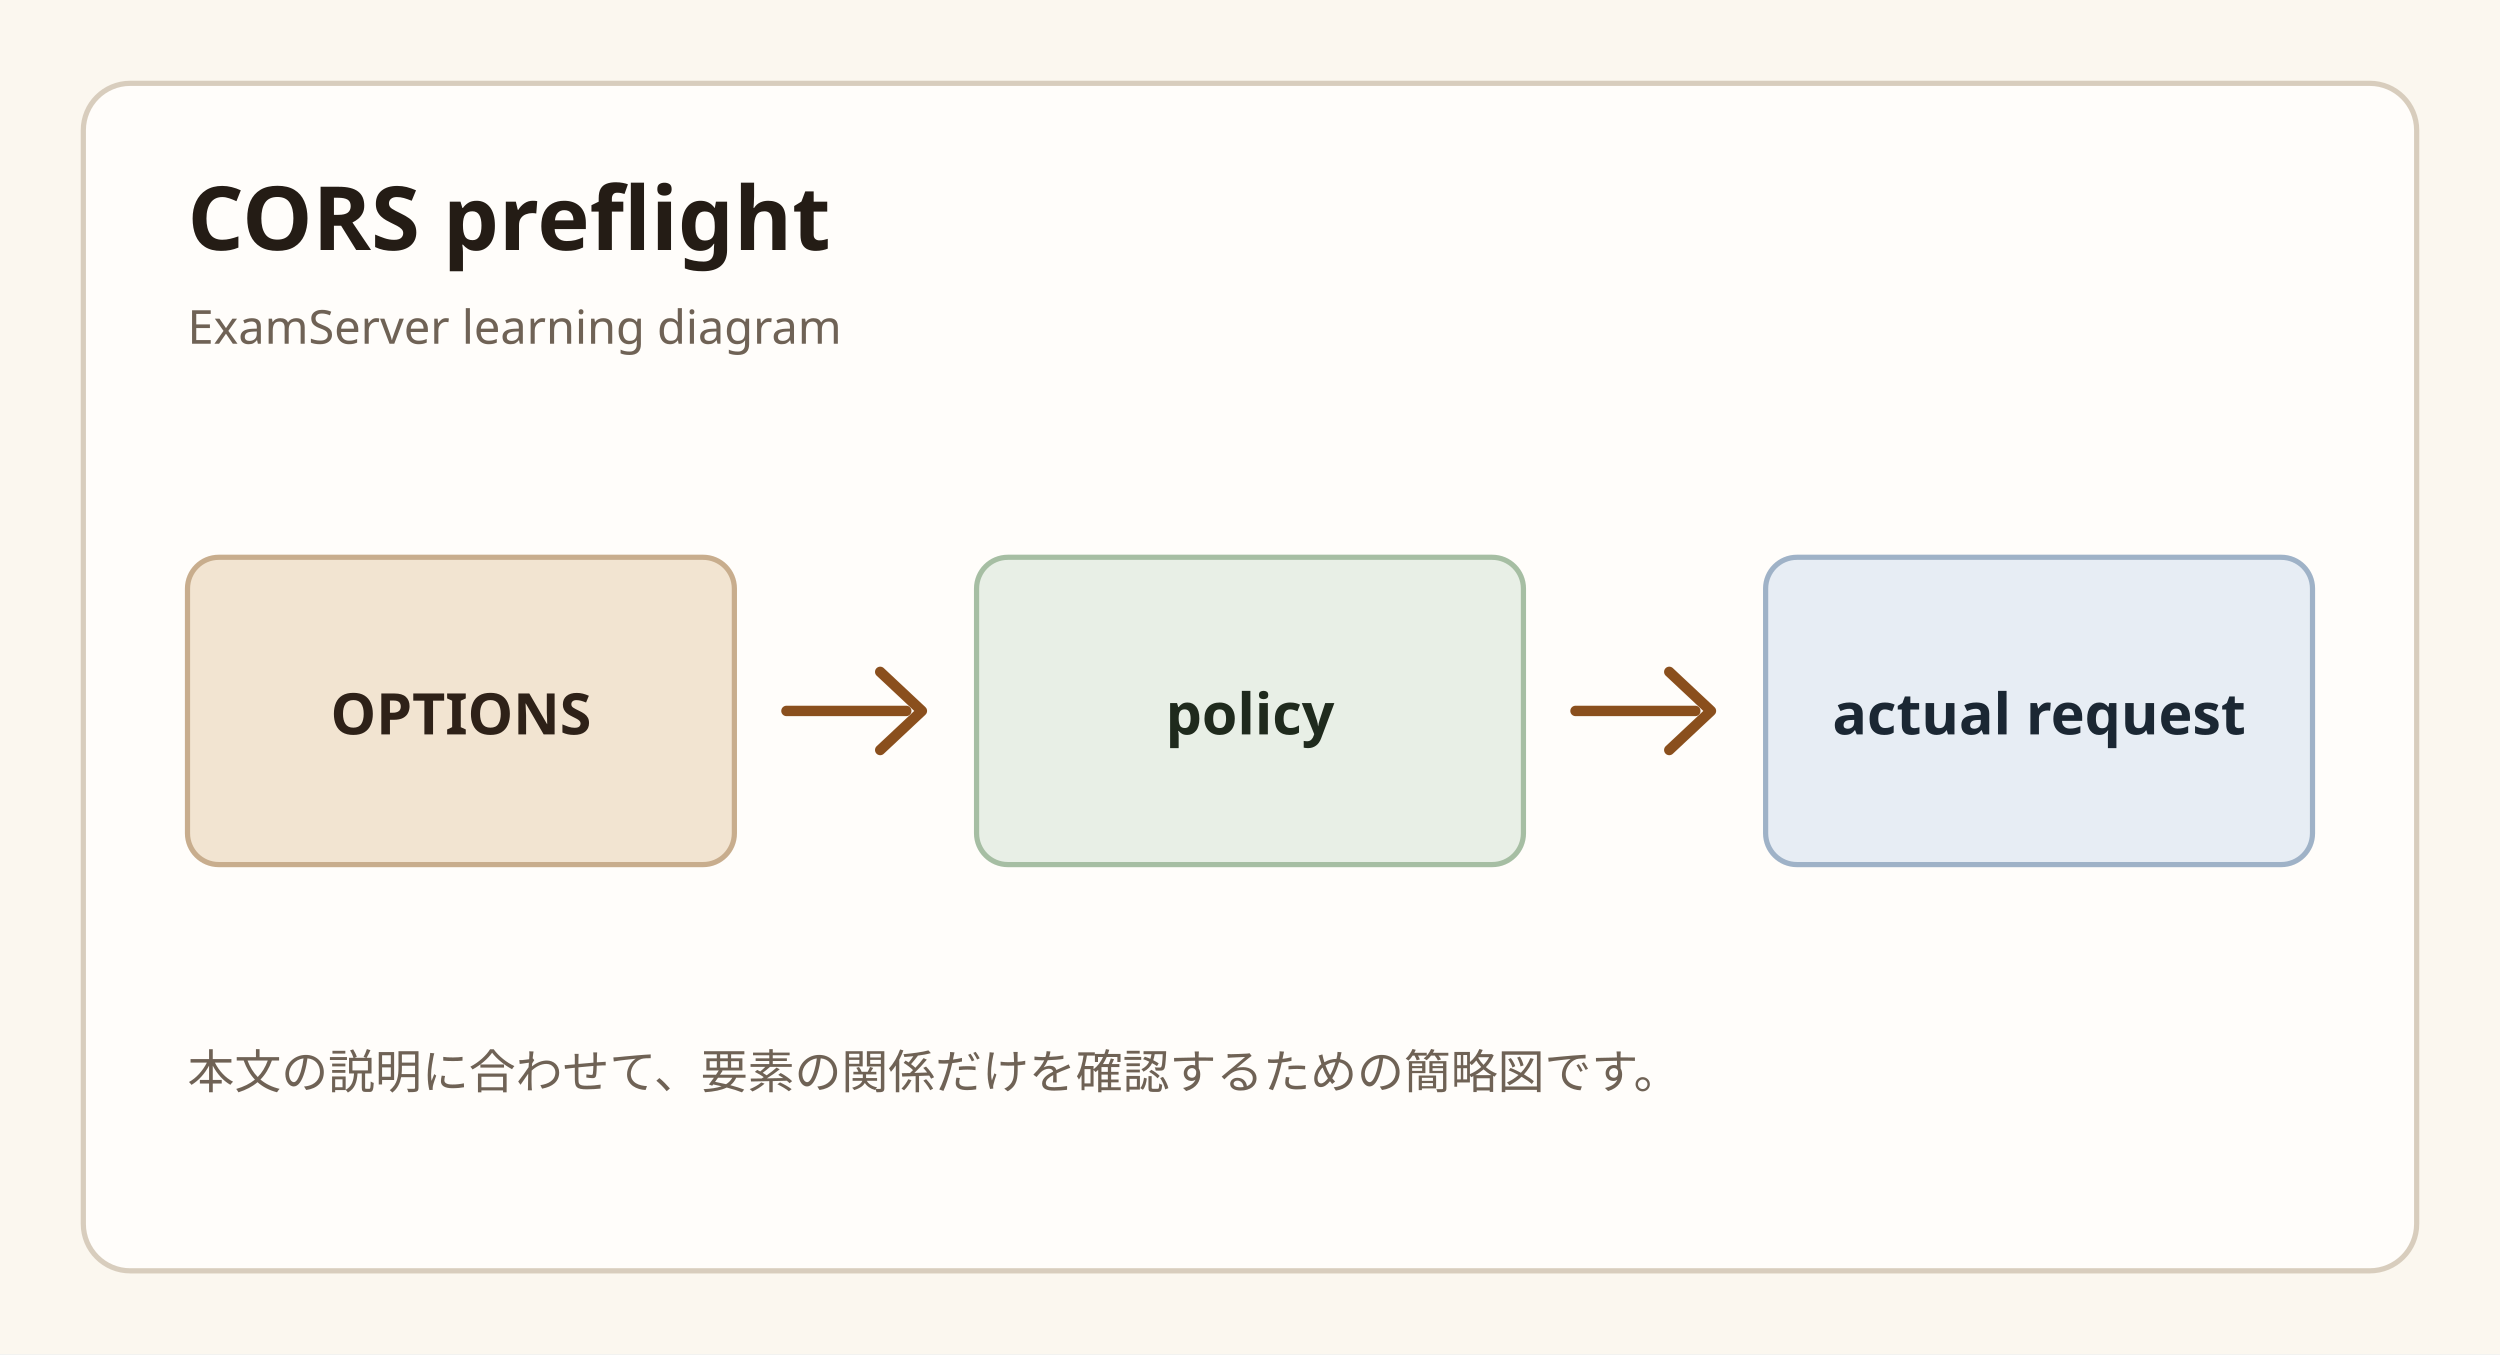
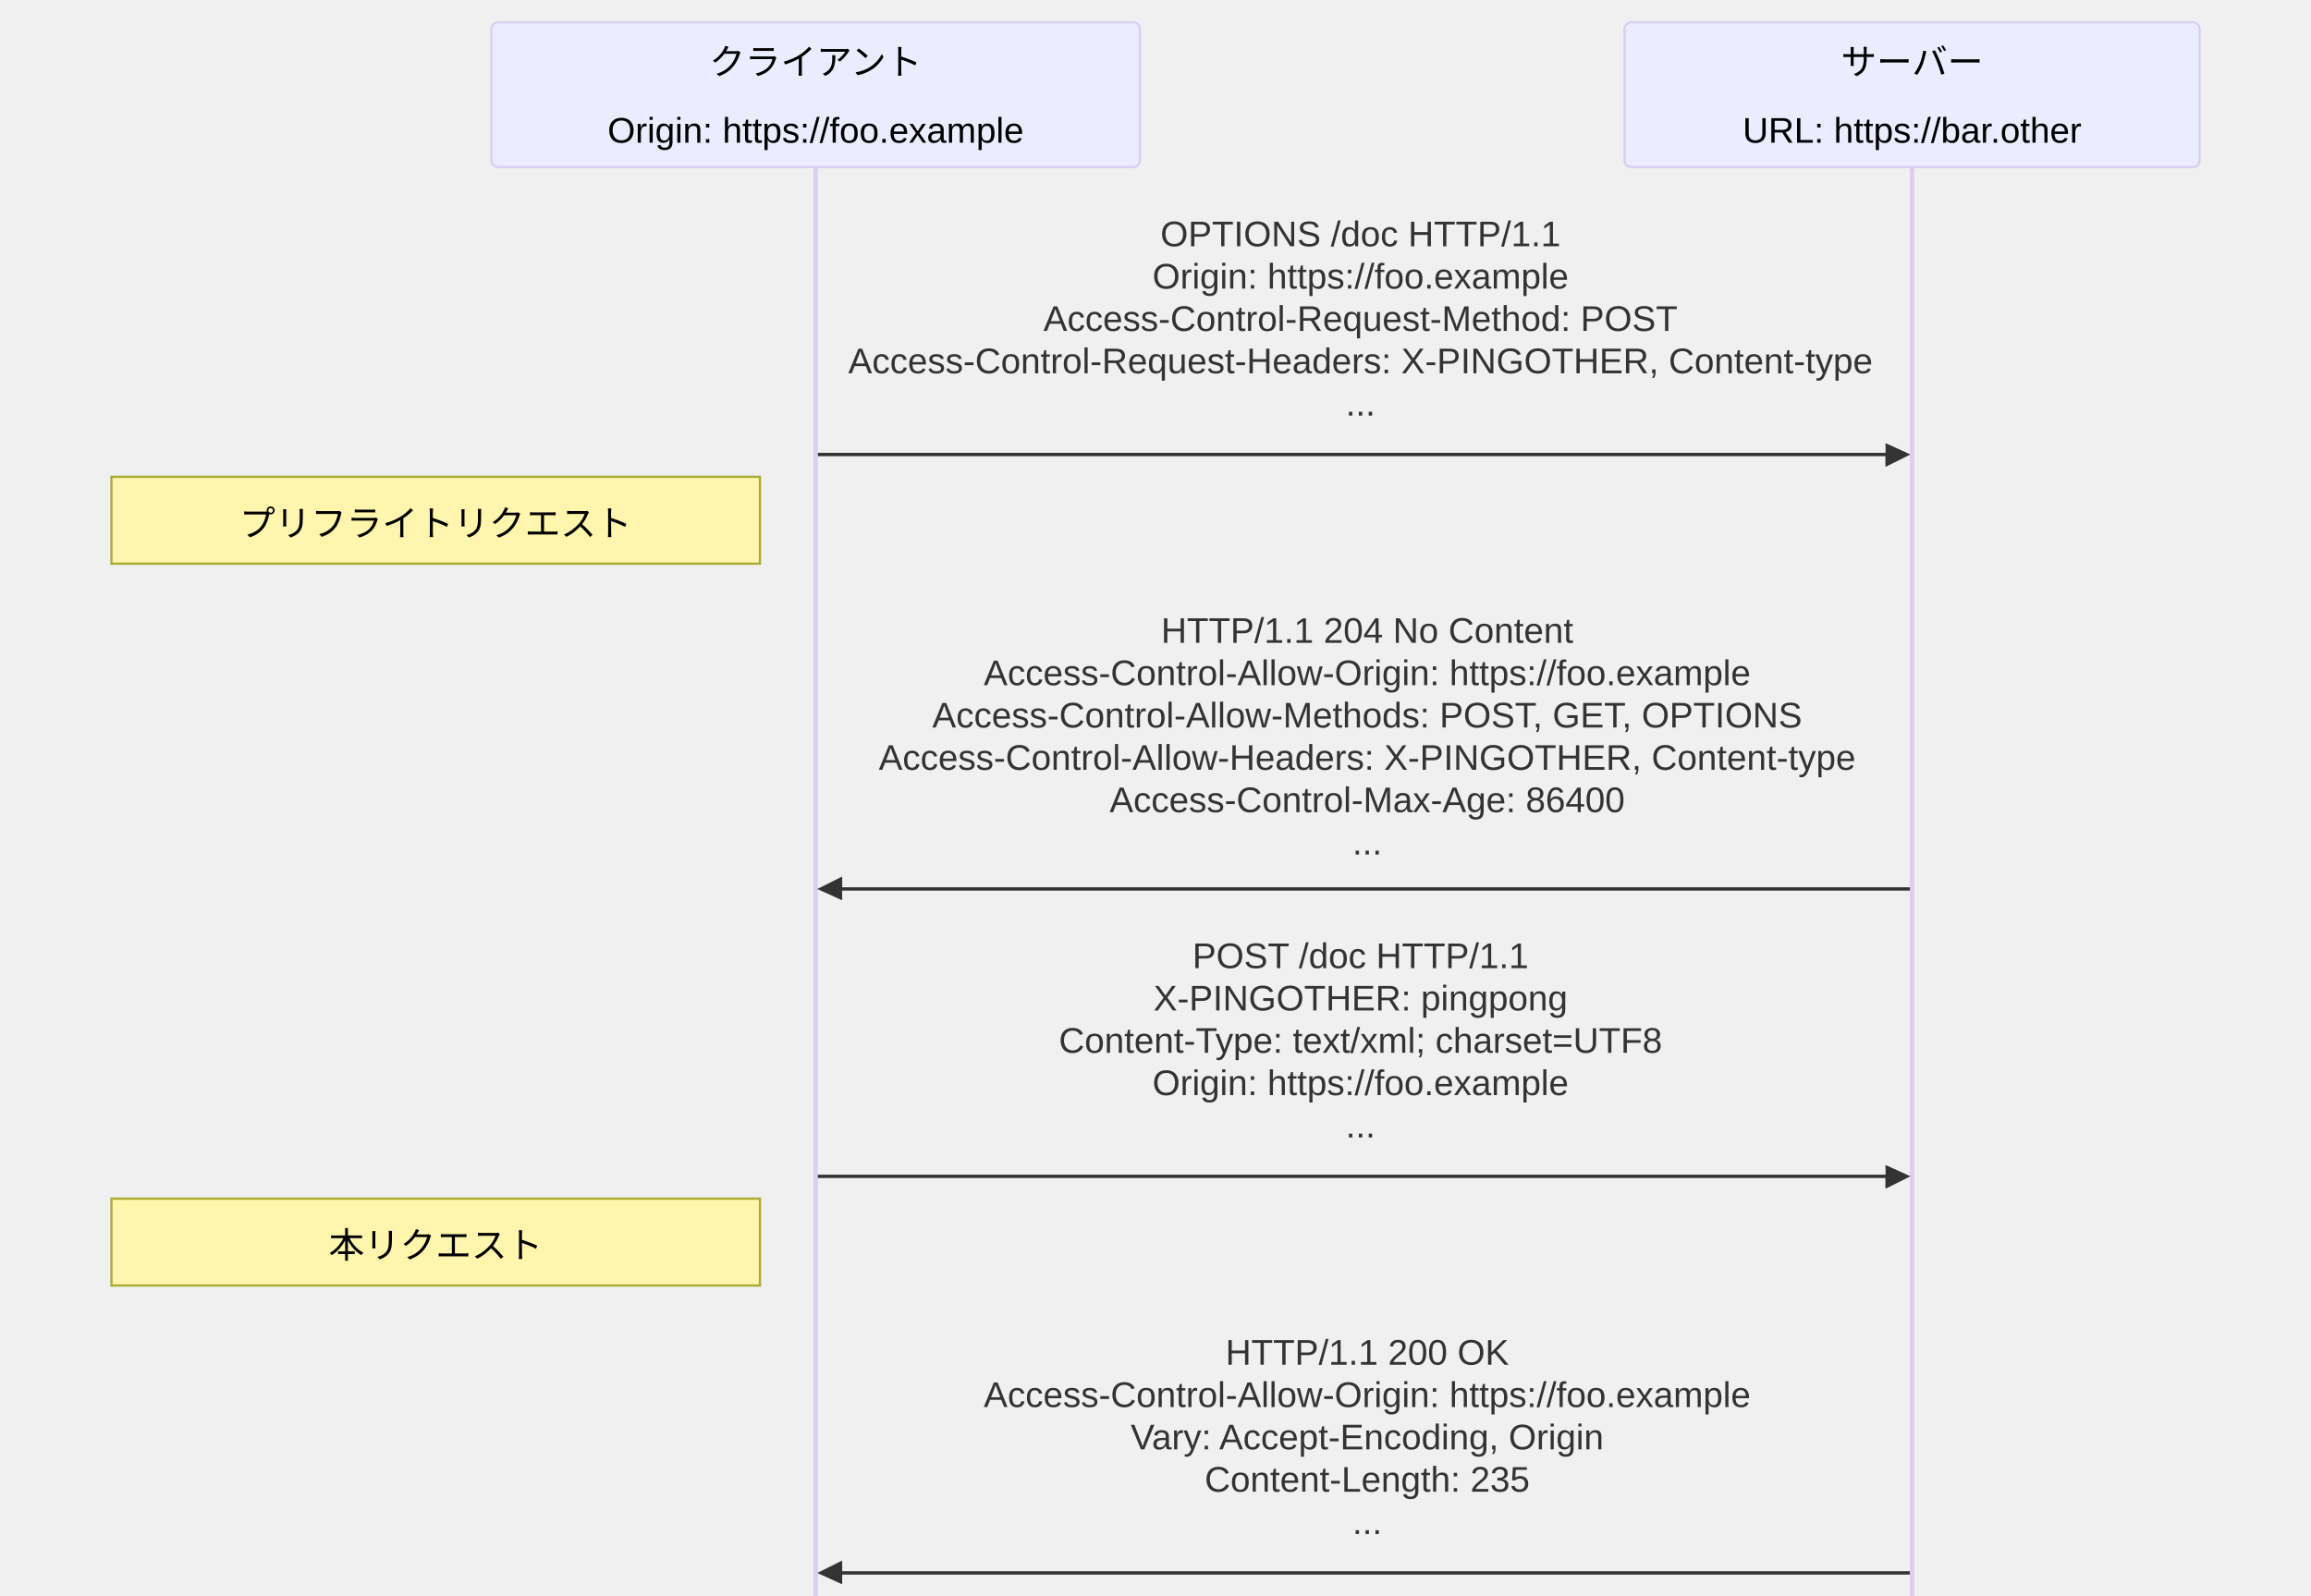
- <svg xmlns="http://www.w3.org/2000/svg" width="960" height="520" viewBox="0 0 960 520" role="img" aria-labelledby="title desc">
-   <rect width="960" height="520" fill="#fbf7ef" />
-   <rect x="32" y="32" width="896" height="456" rx="18" fill="#fffdfa" stroke="#d8cdbd" stroke-width="2" />
-   <text x="72" y="96" font-family="system-ui, sans-serif" font-size="34" font-weight="700" fill="#241c15">CORS preflight</text>
-   <text x="72" y="132" font-family="system-ui, sans-serif" font-size="18" fill="#6f6255">ExamServer learning diagram</text>
-   <g font-family="system-ui, sans-serif" font-size="22" font-weight="700" text-anchor="middle">
-     <rect x="72" y="214" width="210" height="118" rx="12" fill="#f2e4d1" stroke="#c8ad8d" stroke-width="2" />
-     <text x="177" y="282" fill="#2e2118">OPTIONS</text>
-     <rect x="375" y="214" width="210" height="118" rx="12" fill="#e8efe6" stroke="#a6bea3" stroke-width="2" />
-     <text x="480" y="282" fill="#1f2a1d">policy</text>
-     <rect x="678" y="214" width="210" height="118" rx="12" fill="#e7edf4" stroke="#9fb2c7" stroke-width="2" />
-     <text x="783" y="282" fill="#1b2733">actual request</text>
+ <svg xmlns="http://www.w3.org/2000/svg" aria-roledescription="sequence" role="graphics-document document" viewBox="-220.5 -10 1037 716" style="max-width: 1037px; background-color: white;" width="100%" id="my-svg">
+   <g>
+     <line name="サーバー" stroke="#999" stroke-width="0.5px" class="actor-line 200" y2="2000" x2="637.5" y1="65" x1="637.5" id="actor1" />
+     <g id="root-1">
+       <rect class="actor actor-top" ry="3" rx="3" name="サーバー" height="65" width="258" stroke="#666" fill="#eaeaea" y="0" x="508.5" />
+       <text style="text-anchor: middle; font-size: 16px; font-weight: 400;" class="actor actor-box" alignment-baseline="central" dominant-baseline="central" y="32.5" x="637.5">
+         <tspan dy="-16" x="637.5">サーバー</tspan>
+       </text>
+       <text style="text-anchor: middle; font-size: 16px; font-weight: 400;" class="actor actor-box" alignment-baseline="central" dominant-baseline="central" y="32.5" x="637.5">
+         <tspan dy="0" x="637.5" />
+       </text>
+       <text style="text-anchor: middle; font-size: 16px; font-weight: 400;" class="actor actor-box" alignment-baseline="central" dominant-baseline="central" y="32.5" x="637.5">
+         <tspan dy="16" x="637.5">URL: https://bar.other</tspan>
+       </text>
+     </g>
  </g>
-   <g fill="none" stroke="#8a4f1d" stroke-width="4" stroke-linecap="round" stroke-linejoin="round">
-     <path d="M302 273h46" />
-     <path d="M338 258l16 15-16 15" />
-     <path d="M605 273h46" />
-     <path d="M641 258l16 15-16 15" />
+   <g>
+     <line name="クライアント" stroke="#999" stroke-width="0.5px" class="actor-line 200" y2="2000" x2="145.5" y1="65" x1="145.5" id="actor0" />
+     <g id="root-0">
+       <rect class="actor actor-top" ry="3" rx="3" name="クライアント" height="65" width="291" stroke="#666" fill="#eaeaea" y="0" x="0" />
+       <text style="text-anchor: middle; font-size: 16px; font-weight: 400;" class="actor actor-box" alignment-baseline="central" dominant-baseline="central" y="32.5" x="145.5">
+         <tspan dy="-16" x="145.5">クライアント</tspan>
+       </text>
+       <text style="text-anchor: middle; font-size: 16px; font-weight: 400;" class="actor actor-box" alignment-baseline="central" dominant-baseline="central" y="32.5" x="145.5">
+         <tspan dy="0" x="145.5" />
+       </text>
+       <text style="text-anchor: middle; font-size: 16px; font-weight: 400;" class="actor actor-box" alignment-baseline="central" dominant-baseline="central" y="32.5" x="145.5">
+         <tspan dy="16" x="145.5">Origin: https://foo.example</tspan>
+       </text>
+     </g>
  </g>
-   <text x="72" y="418" font-family="system-ui, sans-serif" font-size="18" fill="#6f6255">本文の説明に合わせて、要素の関係だけを確認するための簡略図です。</text>
+   <style>#my-svg{font-family:"Noto Sans JP",verdana,arial,sans-serif;font-size:16px;fill:#333;}@keyframes edge-animation-frame{from{stroke-dashoffset:0;}}@keyframes dash{to{stroke-dashoffset:0;}}#my-svg .edge-animation-slow{stroke-dasharray:9,5!important;stroke-dashoffset:900;animation:dash 50s linear infinite;stroke-linecap:round;}#my-svg .edge-animation-fast{stroke-dasharray:9,5!important;stroke-dashoffset:900;animation:dash 20s linear infinite;stroke-linecap:round;}#my-svg .error-icon{fill:#552222;}#my-svg .error-text{fill:#552222;stroke:#552222;}#my-svg .edge-thickness-normal{stroke-width:1px;}#my-svg .edge-thickness-thick{stroke-width:3.5px;}#my-svg .edge-pattern-solid{stroke-dasharray:0;}#my-svg .edge-thickness-invisible{stroke-width:0;fill:none;}#my-svg .edge-pattern-dashed{stroke-dasharray:3;}#my-svg .edge-pattern-dotted{stroke-dasharray:2;}#my-svg .marker{fill:#333333;stroke:#333333;}#my-svg .marker.cross{stroke:#333333;}#my-svg svg{font-family:"Noto Sans JP",verdana,arial,sans-serif;font-size:16px;}#my-svg p{margin:0;}#my-svg .actor{stroke:hsl(259.626, 59.777%, 87.902%);fill:#ECECFF;}#my-svg text.actor&gt;tspan{fill:black;stroke:none;}#my-svg .actor-line{stroke:hsl(259.626, 59.777%, 87.902%);}#my-svg .innerArc{stroke-width:1.5;stroke-dasharray:none;}#my-svg .messageLine0{stroke-width:1.5;stroke-dasharray:none;stroke:#333;}#my-svg .messageLine1{stroke-width:1.5;stroke-dasharray:2,2;stroke:#333;}#my-svg #arrowhead path{fill:#333;stroke:#333;}#my-svg .sequenceNumber{fill:white;}#my-svg #sequencenumber{fill:#333;}#my-svg #crosshead path{fill:#333;stroke:#333;}#my-svg .messageText{fill:#333;stroke:none;}#my-svg .labelBox{stroke:hsl(259.626, 59.777%, 87.902%);fill:#ECECFF;}#my-svg .labelText,#my-svg .labelText&gt;tspan{fill:black;stroke:none;}#my-svg .loopText,#my-svg .loopText&gt;tspan{fill:black;stroke:none;}#my-svg .loopLine{stroke-width:2px;stroke-dasharray:2,2;stroke:hsl(259.626, 59.777%, 87.902%);fill:hsl(259.626, 59.777%, 87.902%);}#my-svg .note{stroke:#aaaa33;fill:#fff5ad;}#my-svg .noteText,#my-svg .noteText&gt;tspan{fill:black;stroke:none;}#my-svg .activation0{fill:#f4f4f4;stroke:#666;}#my-svg .activation1{fill:#f4f4f4;stroke:#666;}#my-svg .activation2{fill:#f4f4f4;stroke:#666;}#my-svg .actorPopupMenu{position:absolute;}#my-svg .actorPopupMenuPanel{position:absolute;fill:#ECECFF;box-shadow:0px 8px 16px 0px rgba(0,0,0,0.2);filter:drop-shadow(3px 5px 2px rgb(0 0 0 / 0.4));}#my-svg .actor-man line{stroke:hsl(259.626, 59.777%, 87.902%);fill:#ECECFF;}#my-svg .actor-man circle,#my-svg line{stroke:hsl(259.626, 59.777%, 87.902%);fill:#ECECFF;stroke-width:2px;}#my-svg :root{--mermaid-font-family:"Noto Sans JP",verdana,arial,sans-serif;}</style>
+   <g />
+   <defs>
+     <symbol height="24" width="24" id="computer">
+       <path d="M2 2v13h20v-13h-20zm18 11h-16v-9h16v9zm-10.228 6l.466-1h3.524l.467 1h-4.457zm14.228 3h-24l2-6h2.104l-1.33 4h18.45l-1.297-4h2.073l2 6zm-5-10h-14v-7h14v7z" transform="scale(.5)" />
+     </symbol>
+   </defs>
+   <defs>
+     <symbol clip-rule="evenodd" fill-rule="evenodd" id="database">
+       <path d="M12.258.001l.256.004.255.005.253.008.251.01.249.012.247.015.246.016.242.019.241.02.239.023.236.024.233.027.231.028.229.031.225.032.223.034.22.036.217.038.214.04.211.041.208.043.205.045.201.046.198.048.194.05.191.051.187.053.183.054.18.056.175.057.172.059.168.06.163.061.16.063.155.064.15.066.074.033.073.033.071.034.07.034.069.035.068.035.067.035.066.035.064.036.064.036.062.036.06.036.06.037.058.037.058.037.055.038.055.038.053.038.052.038.051.039.05.039.048.039.047.039.045.04.044.04.043.04.041.04.04.041.039.041.037.041.036.041.034.041.033.042.032.042.03.042.029.042.027.042.026.043.024.043.023.043.021.043.02.043.018.044.017.043.015.044.013.044.012.044.011.045.009.044.007.045.006.045.004.045.002.045.001.045v17l-.001.045-.002.045-.004.045-.006.045-.007.045-.009.044-.011.045-.012.044-.013.044-.015.044-.017.043-.018.044-.02.043-.021.043-.023.043-.024.043-.026.043-.027.042-.029.042-.03.042-.032.042-.033.042-.034.041-.036.041-.037.041-.039.041-.04.041-.041.04-.043.04-.044.04-.045.04-.047.039-.048.039-.05.039-.051.039-.052.038-.053.038-.055.038-.055.038-.058.037-.058.037-.06.037-.06.036-.062.036-.064.036-.064.036-.066.035-.067.035-.068.035-.069.035-.07.034-.071.034-.073.033-.074.033-.15.066-.155.064-.16.063-.163.061-.168.06-.172.059-.175.057-.18.056-.183.054-.187.053-.191.051-.194.05-.198.048-.201.046-.205.045-.208.043-.211.041-.214.04-.217.038-.22.036-.223.034-.225.032-.229.031-.231.028-.233.027-.236.024-.239.023-.241.02-.242.019-.246.016-.247.015-.249.012-.251.01-.253.008-.255.005-.256.004-.258.001-.258-.001-.256-.004-.255-.005-.253-.008-.251-.01-.249-.012-.247-.015-.245-.016-.243-.019-.241-.02-.238-.023-.236-.024-.234-.027-.231-.028-.228-.031-.226-.032-.223-.034-.22-.036-.217-.038-.214-.04-.211-.041-.208-.043-.204-.045-.201-.046-.198-.048-.195-.05-.19-.051-.187-.053-.184-.054-.179-.056-.176-.057-.172-.059-.167-.06-.164-.061-.159-.063-.155-.064-.151-.066-.074-.033-.072-.033-.072-.034-.07-.034-.069-.035-.068-.035-.067-.035-.066-.035-.064-.036-.063-.036-.062-.036-.061-.036-.06-.037-.058-.037-.057-.037-.056-.038-.055-.038-.053-.038-.052-.038-.051-.039-.049-.039-.049-.039-.046-.039-.046-.04-.044-.04-.043-.04-.041-.04-.04-.041-.039-.041-.037-.041-.036-.041-.034-.041-.033-.042-.032-.042-.03-.042-.029-.042-.027-.042-.026-.043-.024-.043-.023-.043-.021-.043-.02-.043-.018-.044-.017-.043-.015-.044-.013-.044-.012-.044-.011-.045-.009-.044-.007-.045-.006-.045-.004-.045-.002-.045-.001-.045v-17l.001-.045.002-.045.004-.045.006-.045.007-.045.009-.044.011-.045.012-.044.013-.044.015-.044.017-.043.018-.044.02-.043.021-.043.023-.043.024-.043.026-.043.027-.042.029-.042.03-.042.032-.042.033-.042.034-.041.036-.041.037-.041.039-.041.04-.041.041-.04.043-.04.044-.04.046-.04.046-.039.049-.039.049-.039.051-.039.052-.038.053-.038.055-.038.056-.038.057-.037.058-.037.06-.037.061-.036.062-.036.063-.036.064-.036.066-.035.067-.035.068-.035.069-.035.07-.034.072-.034.072-.033.074-.033.151-.066.155-.064.159-.063.164-.061.167-.06.172-.059.176-.057.179-.056.184-.054.187-.053.19-.051.195-.05.198-.048.201-.046.204-.045.208-.043.211-.041.214-.04.217-.038.22-.036.223-.034.226-.032.228-.031.231-.028.234-.027.236-.024.238-.023.241-.02.243-.019.245-.016.247-.015.249-.012.251-.01.253-.008.255-.005.256-.004.258-.001.258.001zm-9.258 20.499v.01l.001.021.003.021.004.022.005.021.006.022.007.022.009.023.01.022.011.023.012.023.013.023.015.023.016.024.017.023.018.024.019.024.021.024.022.025.023.024.024.025.052.049.056.05.061.051.066.051.07.051.075.051.079.052.084.052.088.052.092.052.097.052.102.051.105.052.11.052.114.051.119.051.123.051.127.05.131.05.135.05.139.048.144.049.147.047.152.047.155.047.16.045.163.045.167.043.171.043.176.041.178.041.183.039.187.039.19.037.194.035.197.035.202.033.204.031.209.03.212.029.216.027.219.025.222.024.226.021.23.02.233.018.236.016.24.015.243.012.246.01.249.008.253.005.256.004.259.001.26-.001.257-.004.254-.005.25-.008.247-.011.244-.012.241-.014.237-.016.233-.018.231-.021.226-.021.224-.024.22-.026.216-.027.212-.028.21-.031.205-.031.202-.034.198-.034.194-.036.191-.037.187-.039.183-.04.179-.04.175-.042.172-.043.168-.044.163-.045.16-.046.155-.046.152-.047.148-.048.143-.049.139-.049.136-.05.131-.05.126-.05.123-.051.118-.052.114-.051.11-.052.106-.052.101-.052.096-.052.092-.052.088-.053.083-.051.079-.052.074-.052.07-.051.065-.051.06-.051.056-.05.051-.05.023-.024.023-.025.021-.024.02-.024.019-.024.018-.024.017-.024.015-.023.014-.024.013-.023.012-.023.01-.023.01-.022.008-.022.006-.022.006-.022.004-.022.004-.021.001-.021.001-.021v-4.127l-.077.055-.08.053-.083.054-.085.053-.087.052-.09.052-.093.051-.095.05-.097.05-.1.049-.102.049-.105.048-.106.047-.109.047-.111.046-.114.045-.115.045-.118.044-.12.043-.122.042-.124.042-.126.041-.128.04-.13.04-.132.038-.134.038-.135.037-.138.037-.139.035-.142.035-.143.034-.144.033-.147.032-.148.031-.15.03-.151.03-.153.029-.154.027-.156.027-.158.026-.159.025-.161.024-.162.023-.163.022-.165.021-.166.02-.167.019-.169.018-.169.017-.171.016-.173.015-.173.014-.175.013-.175.012-.177.011-.178.01-.179.008-.179.008-.181.006-.182.005-.182.004-.184.003-.184.002h-.37l-.184-.002-.184-.003-.182-.004-.182-.005-.181-.006-.179-.008-.179-.008-.178-.01-.176-.011-.176-.012-.175-.013-.173-.014-.172-.015-.171-.016-.17-.017-.169-.018-.167-.019-.166-.02-.165-.021-.163-.022-.162-.023-.161-.024-.159-.025-.157-.026-.156-.027-.155-.027-.153-.029-.151-.03-.15-.03-.148-.031-.146-.032-.145-.033-.143-.034-.141-.035-.14-.035-.137-.037-.136-.037-.134-.038-.132-.038-.13-.04-.128-.04-.126-.041-.124-.042-.122-.042-.12-.044-.117-.043-.116-.045-.113-.045-.112-.046-.109-.047-.106-.047-.105-.048-.102-.049-.1-.049-.097-.05-.095-.05-.093-.052-.09-.051-.087-.052-.085-.053-.083-.054-.08-.054-.077-.054v4.127zm0-5.654v.011l.001.021.003.021.004.021.005.022.006.022.007.022.009.022.01.022.011.023.012.023.013.023.015.024.016.023.017.024.018.024.019.024.021.024.022.024.023.025.024.024.052.05.056.05.061.05.066.051.07.051.075.052.079.051.084.052.088.052.092.052.097.052.102.052.105.052.11.051.114.051.119.052.123.05.127.051.131.05.135.049.139.049.144.048.147.048.152.047.155.046.16.045.163.045.167.044.171.042.176.042.178.04.183.04.187.038.19.037.194.036.197.034.202.033.204.032.209.03.212.028.216.027.219.025.222.024.226.022.23.02.233.018.236.016.24.014.243.012.246.01.249.008.253.006.256.003.259.001.26-.001.257-.003.254-.006.25-.008.247-.01.244-.012.241-.015.237-.016.233-.018.231-.02.226-.022.224-.024.22-.025.216-.027.212-.029.21-.03.205-.032.202-.033.198-.035.194-.036.191-.037.187-.039.183-.039.179-.041.175-.042.172-.043.168-.044.163-.045.16-.045.155-.047.152-.047.148-.048.143-.048.139-.05.136-.049.131-.05.126-.051.123-.051.118-.051.114-.052.11-.052.106-.052.101-.052.096-.052.092-.052.088-.052.083-.052.079-.052.074-.051.07-.052.065-.051.06-.05.056-.051.051-.049.023-.025.023-.024.021-.025.02-.024.019-.024.018-.024.017-.024.015-.023.014-.023.013-.024.012-.022.01-.023.01-.023.008-.022.006-.022.006-.022.004-.021.004-.022.001-.021.001-.021v-4.139l-.077.054-.08.054-.083.054-.085.052-.087.053-.09.051-.093.051-.095.051-.097.05-.1.049-.102.049-.105.048-.106.047-.109.047-.111.046-.114.045-.115.044-.118.044-.12.044-.122.042-.124.042-.126.041-.128.04-.13.039-.132.039-.134.038-.135.037-.138.036-.139.036-.142.035-.143.033-.144.033-.147.033-.148.031-.15.03-.151.03-.153.028-.154.028-.156.027-.158.026-.159.025-.161.024-.162.023-.163.022-.165.021-.166.02-.167.019-.169.018-.169.017-.171.016-.173.015-.173.014-.175.013-.175.012-.177.011-.178.009-.179.009-.179.007-.181.007-.182.005-.182.004-.184.003-.184.002h-.37l-.184-.002-.184-.003-.182-.004-.182-.005-.181-.007-.179-.007-.179-.009-.178-.009-.176-.011-.176-.012-.175-.013-.173-.014-.172-.015-.171-.016-.17-.017-.169-.018-.167-.019-.166-.02-.165-.021-.163-.022-.162-.023-.161-.024-.159-.025-.157-.026-.156-.027-.155-.028-.153-.028-.151-.03-.15-.03-.148-.031-.146-.033-.145-.033-.143-.033-.141-.035-.14-.036-.137-.036-.136-.037-.134-.038-.132-.039-.13-.039-.128-.04-.126-.041-.124-.042-.122-.043-.12-.043-.117-.044-.116-.044-.113-.046-.112-.046-.109-.046-.106-.047-.105-.048-.102-.049-.1-.049-.097-.05-.095-.051-.093-.051-.09-.051-.087-.053-.085-.052-.083-.054-.08-.054-.077-.054v4.139zm0-5.666v.011l.001.02.003.022.004.021.005.022.006.021.007.022.009.023.01.022.011.023.012.023.013.023.015.023.016.024.017.024.018.023.019.024.021.025.022.024.023.024.024.025.052.05.056.05.061.05.066.051.07.051.075.052.079.051.084.052.088.052.092.052.097.052.102.052.105.051.11.052.114.051.119.051.123.051.127.05.131.05.135.05.139.049.144.048.147.048.152.047.155.046.16.045.163.045.167.043.171.043.176.042.178.04.183.04.187.038.19.037.194.036.197.034.202.033.204.032.209.03.212.028.216.027.219.025.222.024.226.021.23.02.233.018.236.017.24.014.243.012.246.01.249.008.253.006.256.003.259.001.26-.001.257-.003.254-.006.25-.008.247-.01.244-.013.241-.014.237-.016.233-.018.231-.02.226-.022.224-.024.22-.025.216-.027.212-.029.21-.03.205-.032.202-.033.198-.035.194-.036.191-.037.187-.039.183-.039.179-.041.175-.042.172-.043.168-.044.163-.045.16-.045.155-.047.152-.047.148-.048.143-.049.139-.049.136-.049.131-.051.126-.05.123-.051.118-.052.114-.051.11-.052.106-.052.101-.052.096-.052.092-.052.088-.052.083-.052.079-.052.074-.052.07-.051.065-.051.06-.051.056-.05.051-.049.023-.025.023-.025.021-.024.02-.024.019-.024.018-.024.017-.024.015-.023.014-.024.013-.023.012-.023.01-.022.01-.023.008-.022.006-.022.006-.022.004-.022.004-.021.001-.021.001-.021v-4.153l-.077.054-.08.054-.083.053-.085.053-.087.053-.09.051-.093.051-.095.051-.097.05-.1.049-.102.048-.105.048-.106.048-.109.046-.111.046-.114.046-.115.044-.118.044-.12.043-.122.043-.124.042-.126.041-.128.04-.13.039-.132.039-.134.038-.135.037-.138.036-.139.036-.142.034-.143.034-.144.033-.147.032-.148.032-.15.03-.151.03-.153.028-.154.028-.156.027-.158.026-.159.024-.161.024-.162.023-.163.023-.165.021-.166.02-.167.019-.169.018-.169.017-.171.016-.173.015-.173.014-.175.013-.175.012-.177.01-.178.01-.179.009-.179.007-.181.006-.182.006-.182.004-.184.003-.184.001-.185.001-.185-.001-.184-.001-.184-.003-.182-.004-.182-.006-.181-.006-.179-.007-.179-.009-.178-.01-.176-.01-.176-.012-.175-.013-.173-.014-.172-.015-.171-.016-.17-.017-.169-.018-.167-.019-.166-.02-.165-.021-.163-.023-.162-.023-.161-.024-.159-.024-.157-.026-.156-.027-.155-.028-.153-.028-.151-.03-.15-.03-.148-.032-.146-.032-.145-.033-.143-.034-.141-.034-.14-.036-.137-.036-.136-.037-.134-.038-.132-.039-.13-.039-.128-.041-.126-.041-.124-.041-.122-.043-.12-.043-.117-.044-.116-.044-.113-.046-.112-.046-.109-.046-.106-.048-.105-.048-.102-.048-.1-.05-.097-.049-.095-.051-.093-.051-.09-.052-.087-.052-.085-.053-.083-.053-.08-.054-.077-.054v4.153zm8.74-8.179l-.257.004-.254.005-.25.008-.247.011-.244.012-.241.014-.237.016-.233.018-.231.021-.226.022-.224.023-.22.026-.216.027-.212.028-.21.031-.205.032-.202.033-.198.034-.194.036-.191.038-.187.038-.183.04-.179.041-.175.042-.172.043-.168.043-.163.045-.16.046-.155.046-.152.048-.148.048-.143.048-.139.049-.136.05-.131.05-.126.051-.123.051-.118.051-.114.052-.11.052-.106.052-.101.052-.096.052-.092.052-.088.052-.083.052-.079.052-.074.051-.07.052-.065.051-.06.05-.056.05-.051.05-.023.025-.023.024-.021.024-.02.025-.019.024-.018.024-.017.023-.015.024-.014.023-.013.023-.012.023-.01.023-.01.022-.008.022-.006.023-.006.021-.004.022-.004.021-.001.021-.001.021.001.021.001.021.004.021.004.022.006.021.006.023.008.022.01.022.01.023.012.023.013.023.014.023.015.024.017.023.018.024.019.024.02.025.021.024.023.024.023.025.051.05.056.05.06.05.065.051.07.052.074.051.079.052.083.052.088.052.092.052.096.052.101.052.106.052.11.052.114.052.118.051.123.051.126.051.131.05.136.05.139.049.143.048.148.048.152.048.155.046.16.046.163.045.168.043.172.043.175.042.179.041.183.04.187.038.191.038.194.036.198.034.202.033.205.032.21.031.212.028.216.027.22.026.224.023.226.022.231.021.233.018.237.016.241.014.244.012.247.011.25.008.254.005.257.004.26.001.26-.001.257-.004.254-.005.25-.008.247-.011.244-.012.241-.014.237-.016.233-.018.231-.021.226-.022.224-.023.22-.026.216-.027.212-.028.21-.031.205-.032.202-.033.198-.034.194-.036.191-.038.187-.038.183-.04.179-.041.175-.042.172-.043.168-.043.163-.045.16-.046.155-.046.152-.048.148-.048.143-.048.139-.049.136-.05.131-.05.126-.051.123-.051.118-.051.114-.052.11-.052.106-.052.101-.052.096-.052.092-.052.088-.052.083-.052.079-.052.074-.051.07-.052.065-.051.06-.05.056-.05.051-.05.023-.025.023-.024.021-.024.02-.025.019-.024.018-.024.017-.023.015-.024.014-.023.013-.023.012-.023.01-.023.01-.022.008-.022.006-.023.006-.021.004-.022.004-.021.001-.021.001-.021-.001-.021-.001-.021-.004-.021-.004-.022-.006-.021-.006-.023-.008-.022-.01-.022-.01-.023-.012-.023-.013-.023-.014-.023-.015-.024-.017-.023-.018-.024-.019-.024-.02-.025-.021-.024-.023-.024-.023-.025-.051-.05-.056-.05-.06-.05-.065-.051-.07-.052-.074-.051-.079-.052-.083-.052-.088-.052-.092-.052-.096-.052-.101-.052-.106-.052-.11-.052-.114-.052-.118-.051-.123-.051-.126-.051-.131-.05-.136-.05-.139-.049-.143-.048-.148-.048-.152-.048-.155-.046-.16-.046-.163-.045-.168-.043-.172-.043-.175-.042-.179-.041-.183-.04-.187-.038-.191-.038-.194-.036-.198-.034-.202-.033-.205-.032-.21-.031-.212-.028-.216-.027-.22-.026-.224-.023-.226-.022-.231-.021-.233-.018-.237-.016-.241-.014-.244-.012-.247-.011-.25-.008-.254-.005-.257-.004-.26-.001-.26.001z" transform="scale(.5)" />
+     </symbol>
+   </defs>
+   <defs>
+     <symbol height="24" width="24" id="clock">
+       <path d="M12 2c5.514 0 10 4.486 10 10s-4.486 10-10 10-10-4.486-10-10 4.486-10 10-10zm0-2c-6.627 0-12 5.373-12 12s5.373 12 12 12 12-5.373 12-12-5.373-12-12-12zm5.848 12.459c.202.038.202.333.001.372-1.907.361-6.045 1.111-6.547 1.111-.719 0-1.301-.582-1.301-1.301 0-.512.77-5.447 1.125-7.445.034-.192.312-.181.343.014l.985 6.238 5.394 1.011z" transform="scale(.5)" />
+     </symbol>
+   </defs>
+   <defs>
+     <marker orient="auto-start-reverse" markerHeight="12" markerWidth="12" markerUnits="userSpaceOnUse" refY="5" refX="7.9" id="arrowhead">
+       <path d="M -1 0 L 10 5 L 0 10 z" />
+     </marker>
+   </defs>
+   <defs>
+     <marker refY="4.5" refX="4" orient="auto" markerHeight="8" markerWidth="15" id="crosshead">
+       <path style="stroke-dasharray: 0, 0;" d="M 1,2 L 6,7 M 6,2 L 1,7" stroke-width="1pt" stroke="#000000" fill="none" />
+     </marker>
+   </defs>
+   <defs>
+     <marker orient="auto" markerHeight="28" markerWidth="20" refY="7" refX="15.5" id="filled-head">
+       <path d="M 18,7 L9,13 L14,7 L9,1 Z" />
+     </marker>
+   </defs>
+   <defs>
+     <marker orient="auto" markerHeight="40" markerWidth="60" refY="15" refX="15" id="sequencenumber">
+       <circle r="6" cy="15" cx="15" />
+     </marker>
+   </defs>
+   <g>
+     <rect class="note" height="39" width="291" stroke="#666" fill="#EDF2AE" y="204" x="-170.5" />
+     <text style="font-size: 16px; font-weight: 400;" dy="1em" class="noteText" alignment-baseline="middle" dominant-baseline="middle" text-anchor="middle" y="209" x="-25">
+       <tspan x="-25">プリフライトリクエスト</tspan>
+     </text>
+   </g>
+   <g>
+     <rect class="note" height="39" width="291" stroke="#666" fill="#EDF2AE" y="528" x="-170.5" />
+     <text style="font-size: 16px; font-weight: 400;" dy="1em" class="noteText" alignment-baseline="middle" dominant-baseline="middle" text-anchor="middle" y="533" x="-25">
+       <tspan x="-25">本リクエスト</tspan>
+     </text>
+   </g>
+   <text style="font-size: 16px; font-weight: 400;" dy="1em" class="messageText" alignment-baseline="middle" dominant-baseline="middle" text-anchor="middle" y="80" x="390">OPTIONS /doc HTTP/1.1</text>
+   <text style="font-size: 16px; font-weight: 400;" dy="1em" class="messageText" alignment-baseline="middle" dominant-baseline="middle" text-anchor="middle" y="99" x="390">Origin: https://foo.example</text>
+   <text style="font-size: 16px; font-weight: 400;" dy="1em" class="messageText" alignment-baseline="middle" dominant-baseline="middle" text-anchor="middle" y="118" x="390">Access-Control-Request-Method: POST</text>
+   <text style="font-size: 16px; font-weight: 400;" dy="1em" class="messageText" alignment-baseline="middle" dominant-baseline="middle" text-anchor="middle" y="137" x="390">Access-Control-Request-Headers: X-PINGOTHER, Content-type</text>
+   <text style="font-size: 16px; font-weight: 400;" dy="1em" class="messageText" alignment-baseline="middle" dominant-baseline="middle" text-anchor="middle" y="156" x="390">...</text>
+   <text style="font-size: 16px; font-weight: 400;" dy="1em" class="messageText" alignment-baseline="middle" dominant-baseline="middle" text-anchor="middle" y="175" x="390">​</text>
+   <line style="fill: none;" marker-end="url(#arrowhead)" stroke="none" stroke-width="2" class="messageLine0" y2="194" x2="633.5" y1="194" x1="146.5" />
+   <text style="font-size: 16px; font-weight: 400;" dy="1em" class="messageText" alignment-baseline="middle" dominant-baseline="middle" text-anchor="middle" y="258" x="393">HTTP/1.1 204 No Content</text>
+   <text style="font-size: 16px; font-weight: 400;" dy="1em" class="messageText" alignment-baseline="middle" dominant-baseline="middle" text-anchor="middle" y="277" x="393">Access-Control-Allow-Origin: https://foo.example</text>
+   <text style="font-size: 16px; font-weight: 400;" dy="1em" class="messageText" alignment-baseline="middle" dominant-baseline="middle" text-anchor="middle" y="296" x="393">Access-Control-Allow-Methods: POST, GET, OPTIONS</text>
+   <text style="font-size: 16px; font-weight: 400;" dy="1em" class="messageText" alignment-baseline="middle" dominant-baseline="middle" text-anchor="middle" y="315" x="393">Access-Control-Allow-Headers: X-PINGOTHER, Content-type</text>
+   <text style="font-size: 16px; font-weight: 400;" dy="1em" class="messageText" alignment-baseline="middle" dominant-baseline="middle" text-anchor="middle" y="334" x="393">Access-Control-Max-Age: 86400</text>
+   <text style="font-size: 16px; font-weight: 400;" dy="1em" class="messageText" alignment-baseline="middle" dominant-baseline="middle" text-anchor="middle" y="353" x="393">...</text>
+   <text style="font-size: 16px; font-weight: 400;" dy="1em" class="messageText" alignment-baseline="middle" dominant-baseline="middle" text-anchor="middle" y="372" x="393">​</text>
+   <line style="fill: none;" marker-end="url(#arrowhead)" stroke="none" stroke-width="2" class="messageLine0" y2="389" x2="149.5" y1="389" x1="636.5" />
+   <text style="font-size: 16px; font-weight: 400;" dy="1em" class="messageText" alignment-baseline="middle" dominant-baseline="middle" text-anchor="middle" y="404" x="390">POST /doc HTTP/1.1</text>
+   <text style="font-size: 16px; font-weight: 400;" dy="1em" class="messageText" alignment-baseline="middle" dominant-baseline="middle" text-anchor="middle" y="423" x="390">X-PINGOTHER: pingpong</text>
+   <text style="font-size: 16px; font-weight: 400;" dy="1em" class="messageText" alignment-baseline="middle" dominant-baseline="middle" text-anchor="middle" y="442" x="390">Content-Type: text/xml; charset=UTF8</text>
+   <text style="font-size: 16px; font-weight: 400;" dy="1em" class="messageText" alignment-baseline="middle" dominant-baseline="middle" text-anchor="middle" y="461" x="390">Origin: https://foo.example</text>
+   <text style="font-size: 16px; font-weight: 400;" dy="1em" class="messageText" alignment-baseline="middle" dominant-baseline="middle" text-anchor="middle" y="480" x="390">...</text>
+   <text style="font-size: 16px; font-weight: 400;" dy="1em" class="messageText" alignment-baseline="middle" dominant-baseline="middle" text-anchor="middle" y="499" x="390">​</text>
+   <line style="fill: none;" marker-end="url(#arrowhead)" stroke="none" stroke-width="2" class="messageLine0" y2="518" x2="633.5" y1="518" x1="146.5" />
+   <text style="font-size: 16px; font-weight: 400;" dy="1em" class="messageText" alignment-baseline="middle" dominant-baseline="middle" text-anchor="middle" y="582" x="393">HTTP/1.1 200 OK</text>
+   <text style="font-size: 16px; font-weight: 400;" dy="1em" class="messageText" alignment-baseline="middle" dominant-baseline="middle" text-anchor="middle" y="601" x="393">Access-Control-Allow-Origin: https://foo.example</text>
+   <text style="font-size: 16px; font-weight: 400;" dy="1em" class="messageText" alignment-baseline="middle" dominant-baseline="middle" text-anchor="middle" y="620" x="393">Vary: Accept-Encoding, Origin</text>
+   <text style="font-size: 16px; font-weight: 400;" dy="1em" class="messageText" alignment-baseline="middle" dominant-baseline="middle" text-anchor="middle" y="639" x="393">Content-Length: 235</text>
+   <text style="font-size: 16px; font-weight: 400;" dy="1em" class="messageText" alignment-baseline="middle" dominant-baseline="middle" text-anchor="middle" y="658" x="393">...</text>
+   <text style="font-size: 16px; font-weight: 400;" dy="1em" class="messageText" alignment-baseline="middle" dominant-baseline="middle" text-anchor="middle" y="677" x="393">​</text>
+   <line style="fill: none;" marker-end="url(#arrowhead)" stroke="none" stroke-width="2" class="messageLine0" y2="696" x2="149.5" y1="696" x1="636.5" />
</svg>
